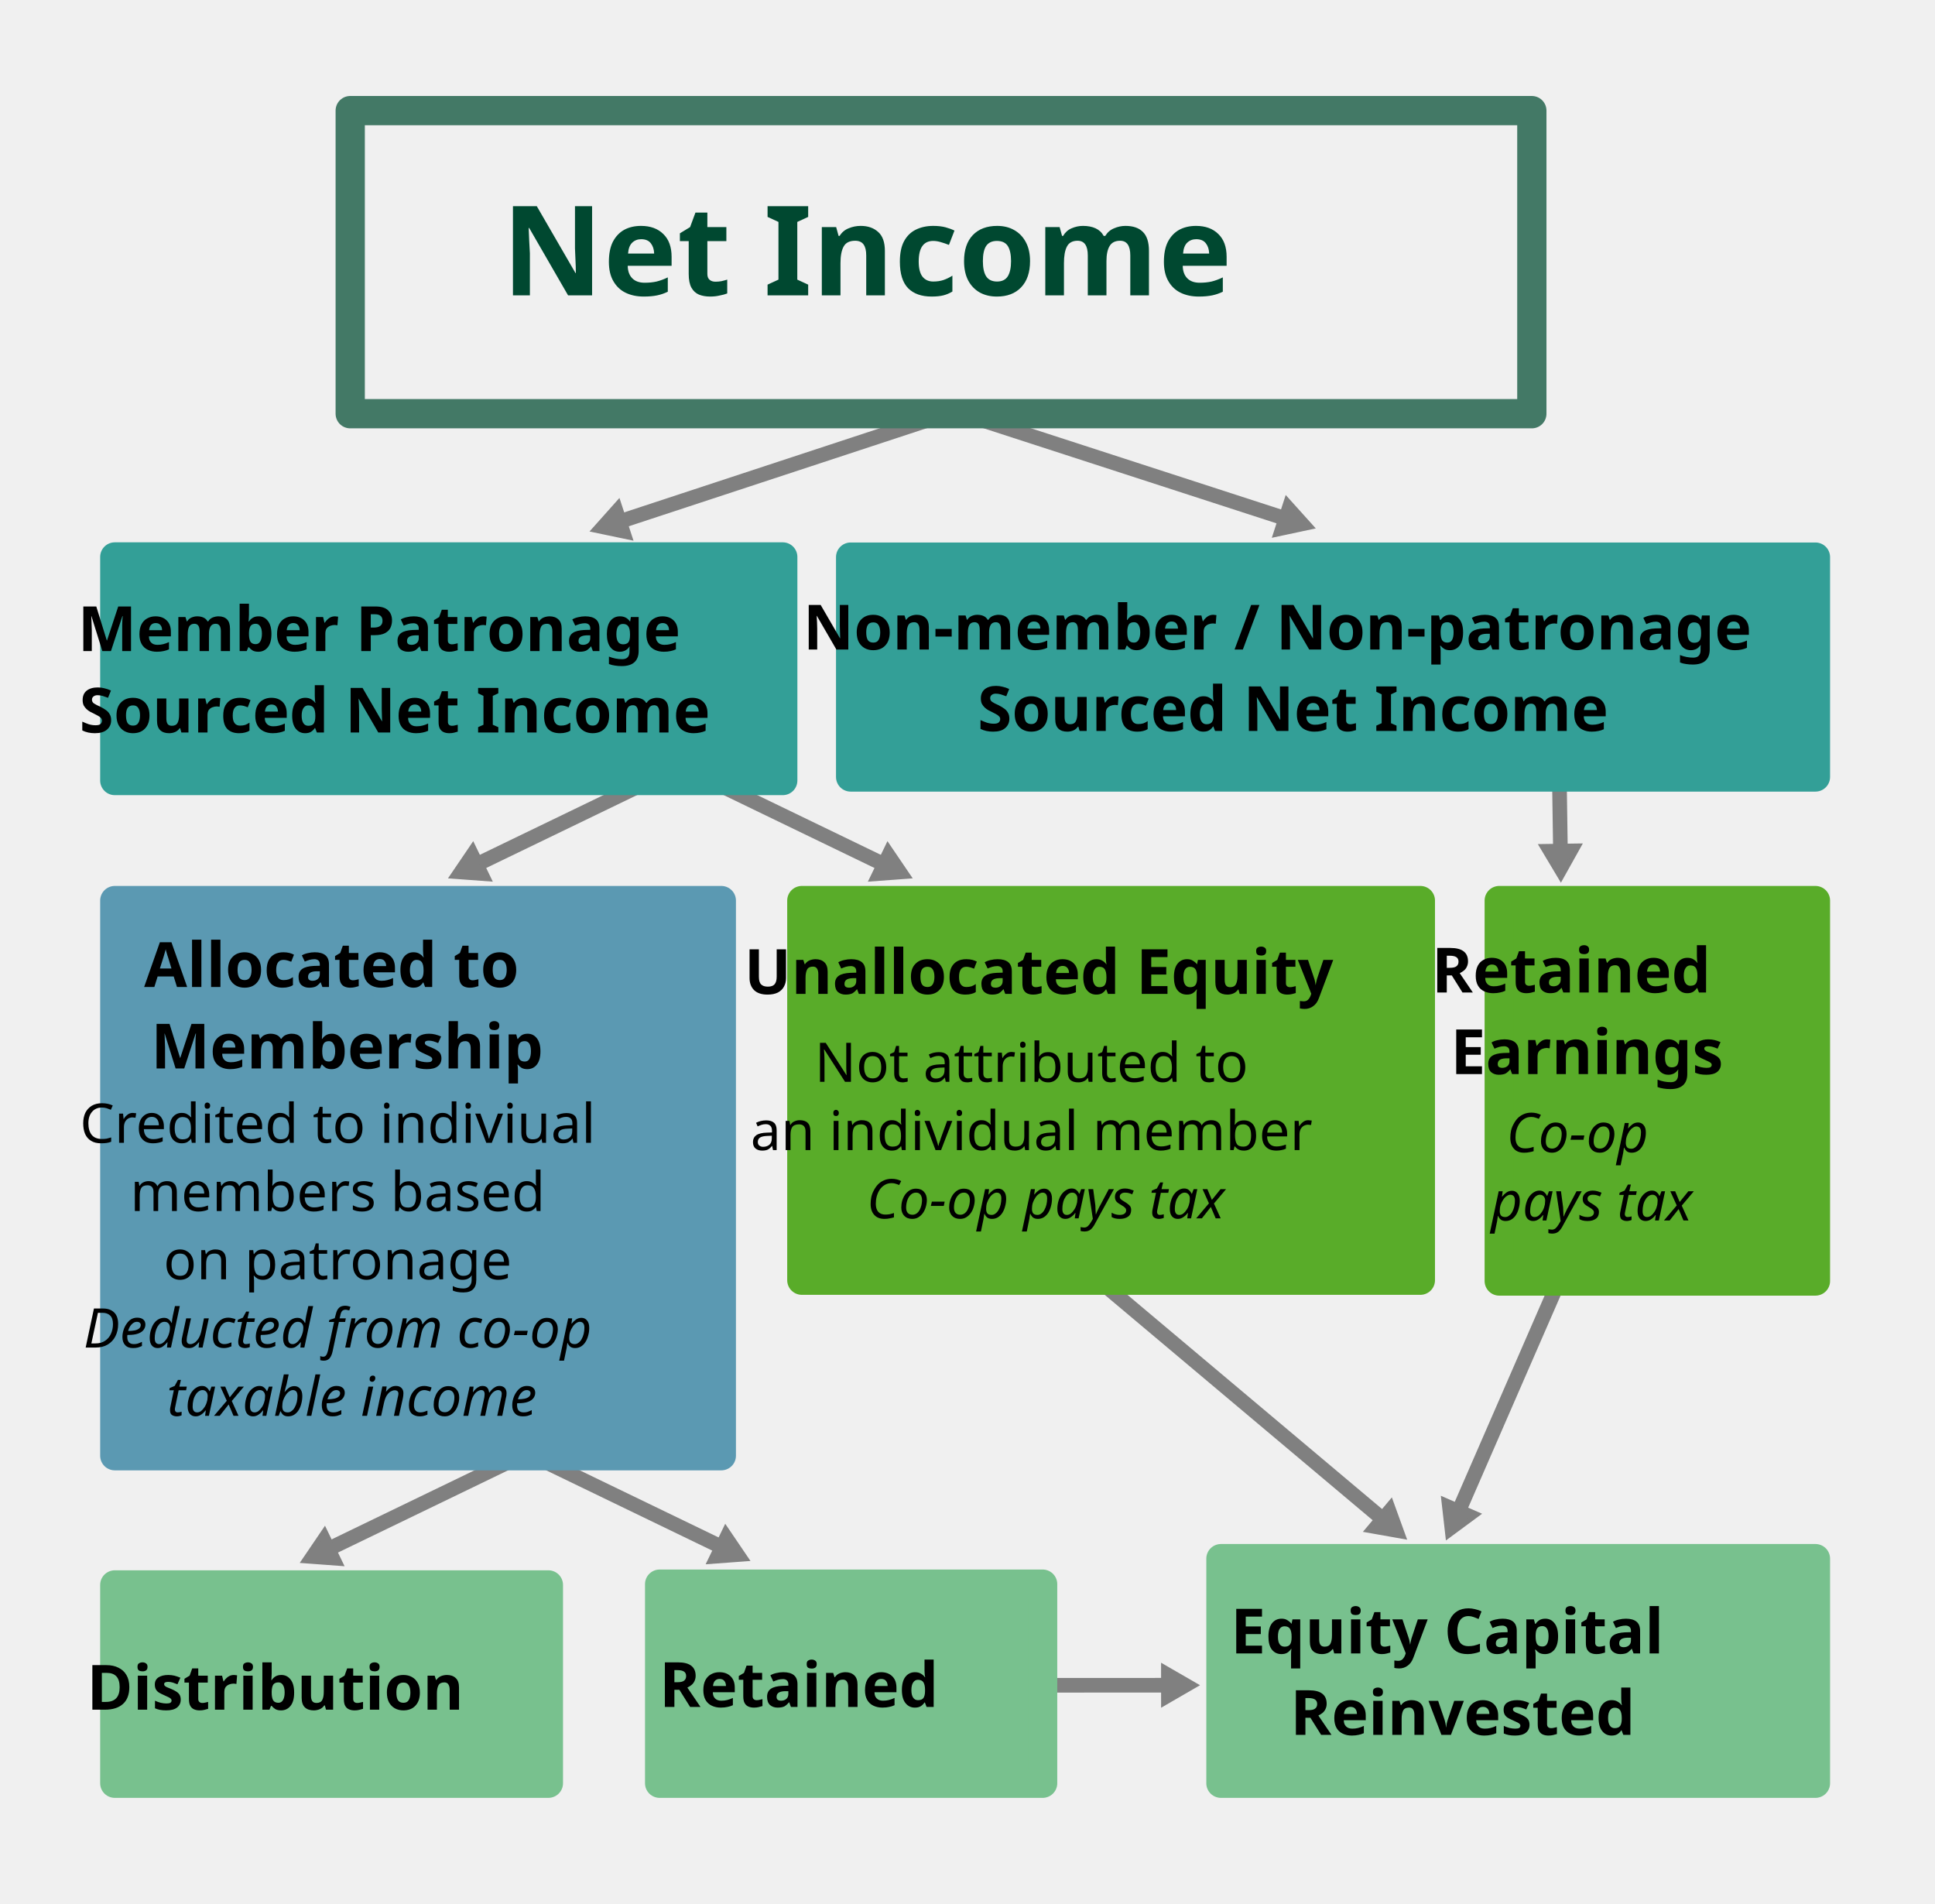
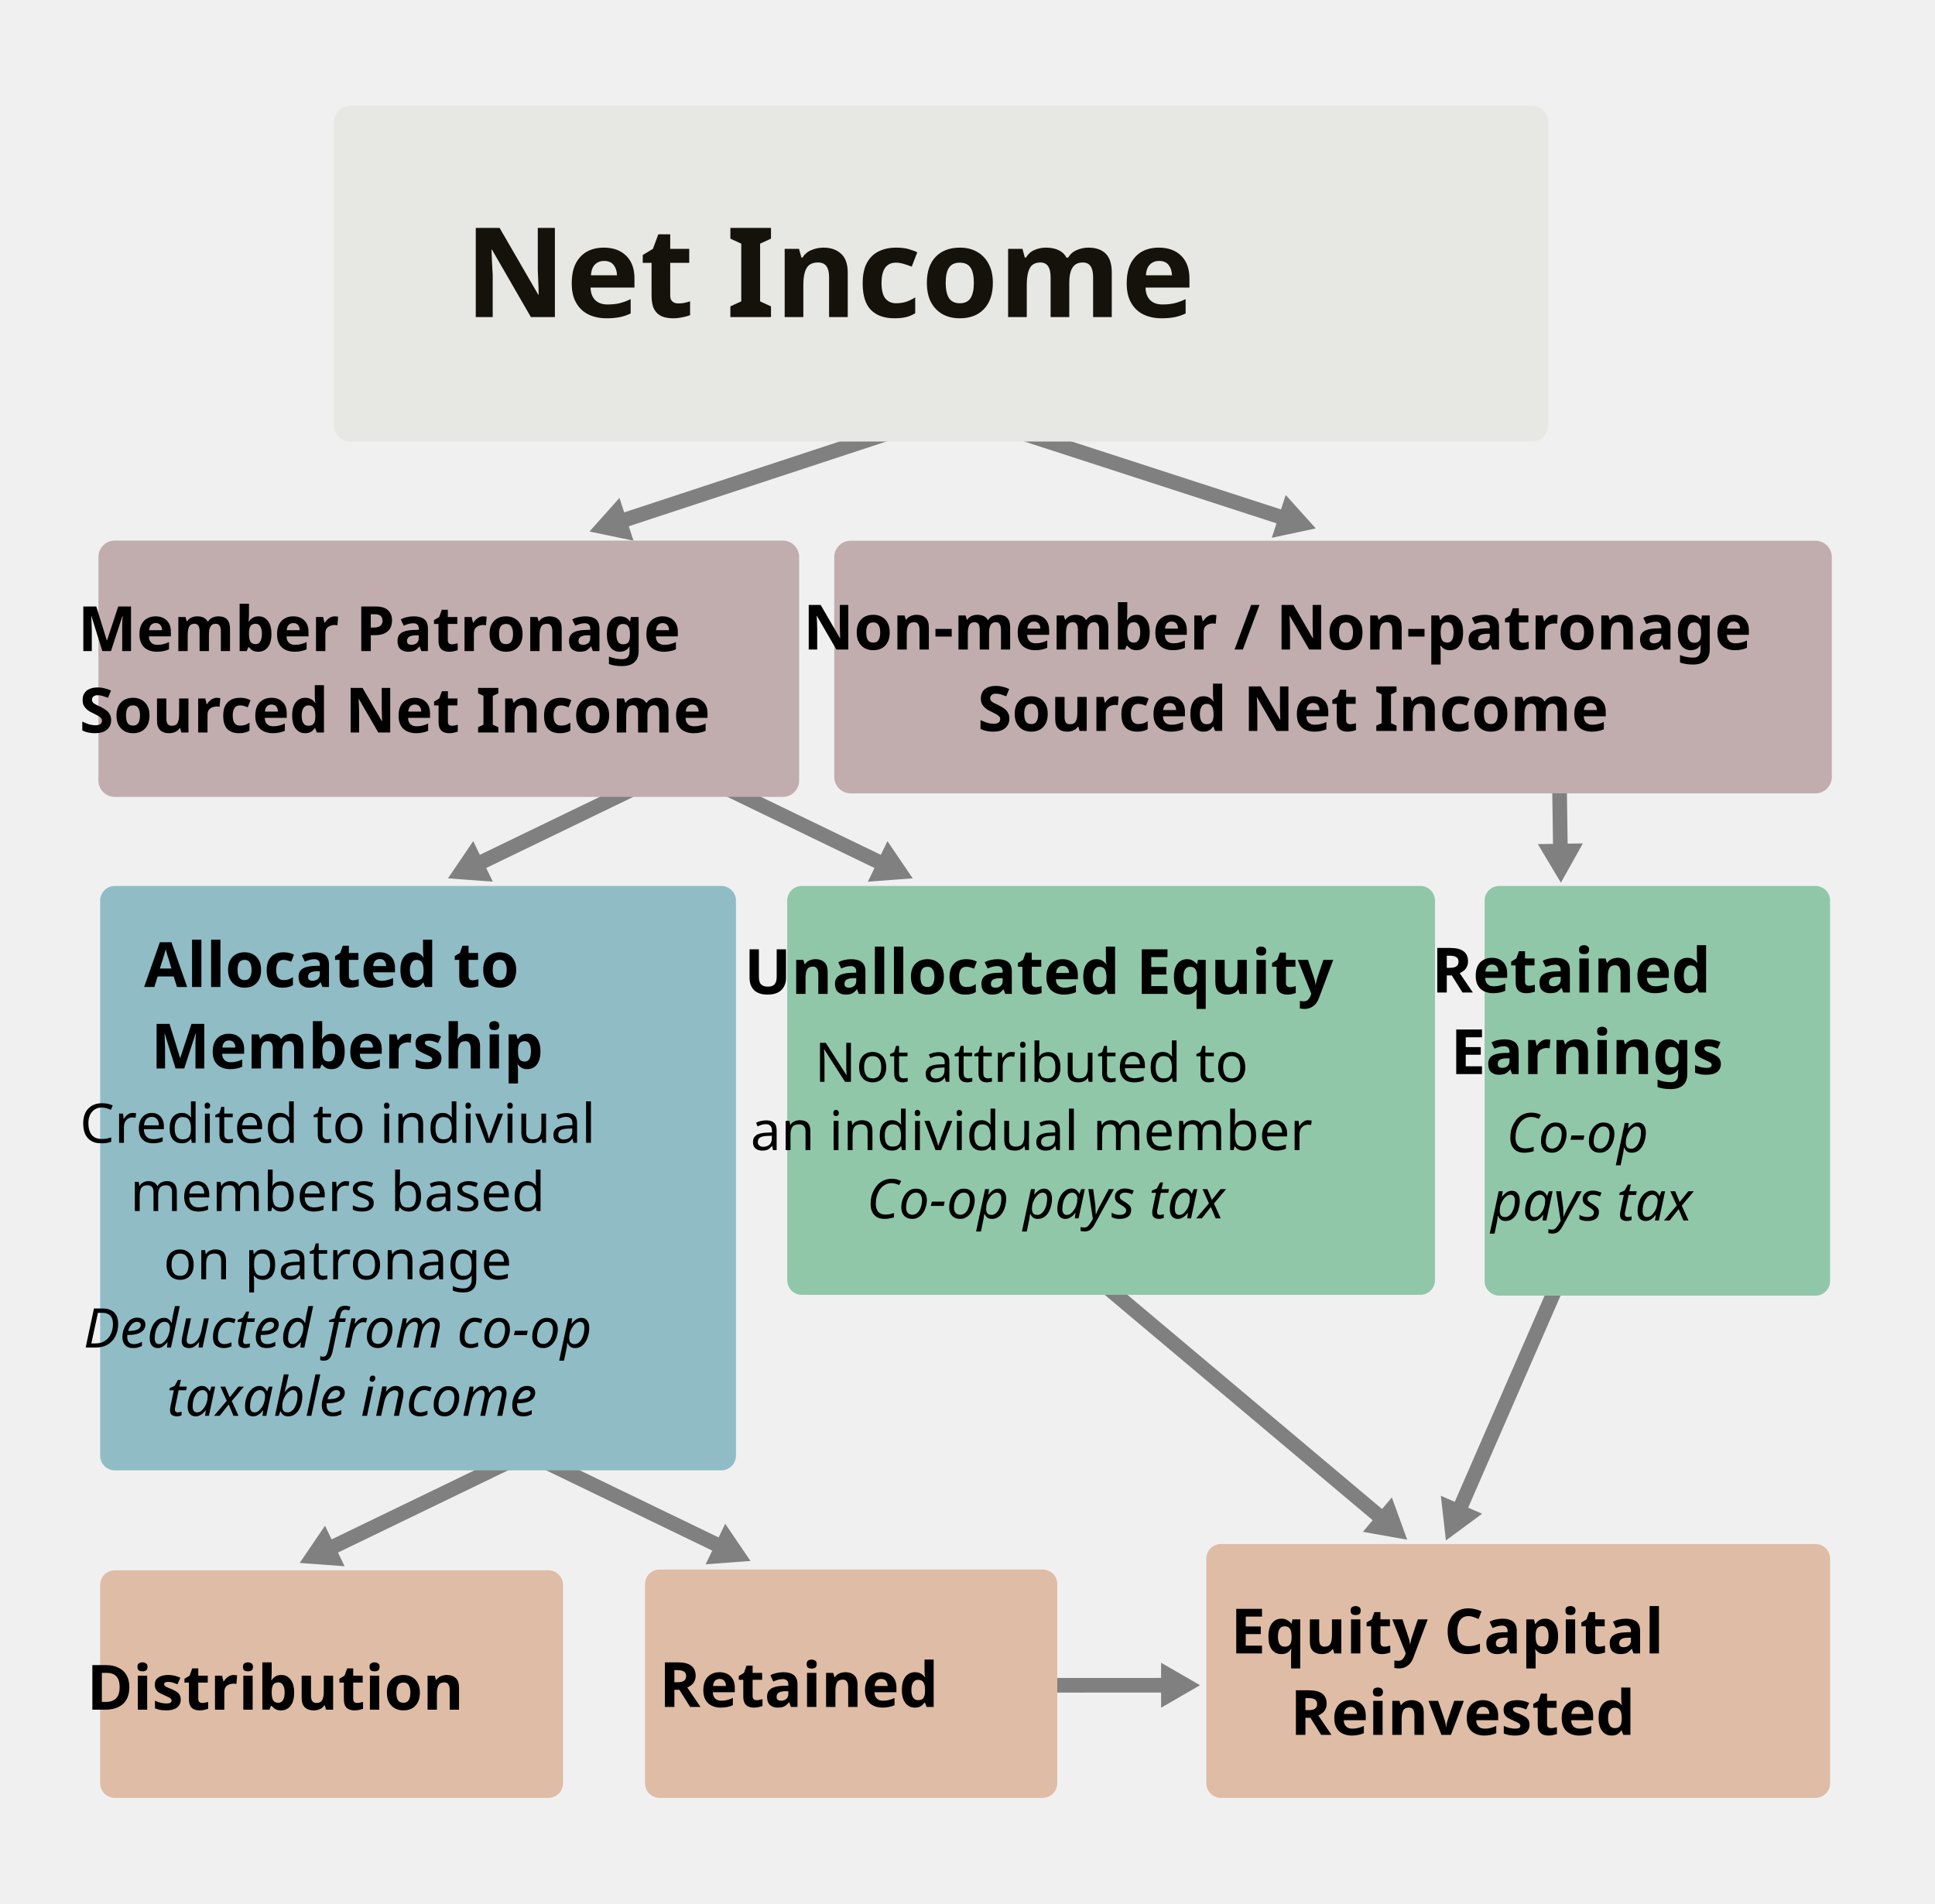
<svg xmlns="http://www.w3.org/2000/svg" width="591.316" height="581.746" viewBox="0 0 175 172.168" version="1.1" id="svg1" xml:space="preserve">
  <defs id="defs1">
    <clipPath clipPathUnits="userSpaceOnUse" id="clipPath54">
      <path id="path54" style="stroke-width:0.1;stroke-linecap:square;paint-order:markers fill stroke;stop-color:#000000" d="m 1691.199,-792.32 h 1634.892 v 92.828 H 1691.199 Z" />
    </clipPath>
    <marker style="overflow:visible" id="Triangle" refX="0" refY="0" orient="auto-start-reverse" markerWidth="0.5" markerHeight="0.5" viewBox="0 0 1 1" preserveAspectRatio="xMidYMid">
      <path transform="scale(0.5)" style="fill:context-stroke;fill-rule:evenodd;stroke:context-stroke;stroke-width:1pt" d="M 5.77,0 -2.88,5 V -5 Z" id="path135" />
    </marker>
  </defs>
  <g id="layer1" />
  <g id="layer2" transform="translate(8.114019,7.44604)" style="display:inline">
    <path style="fill:none;fill-opacity:1;fill-rule:evenodd;stroke:#808080;stroke-width:1.323;stroke-linejoin:round;stroke-miterlimit:24.7;stroke-dasharray:none;stroke-opacity:1;marker-end:url(#Triangle)" d="M 77.866,29.871 47.431,39.889" id="path9" />
    <path style="fill:none;fill-opacity:1;fill-rule:evenodd;stroke:#808080;stroke-width:1.323;stroke-linejoin:round;stroke-miterlimit:24.7;stroke-dasharray:none;stroke-opacity:1;marker-end:url(#Triangle)" d="m 55.637,62.909 16.68,8.063" id="path12" />
    <path style="fill:none;fill-opacity:1;fill-rule:evenodd;stroke:#808080;stroke-width:1.323;stroke-linejoin:round;stroke-miterlimit:24.7;stroke-dasharray:none;stroke-opacity:1;marker-end:url(#Triangle)" d="m 132.9,61.925 0.119,8.113" id="path13" />
    <path style="fill:none;fill-opacity:1;fill-rule:evenodd;stroke:#808080;stroke-width:1.323;stroke-linejoin:round;stroke-miterlimit:24.7;stroke-dasharray:none;stroke-opacity:1;marker-end:url(#Triangle)" d="m 37.788,124.821 -16.68,8.063" id="path14" />
    <path style="fill:none;fill-opacity:1;fill-rule:evenodd;stroke:#808080;stroke-width:1.323;stroke-linejoin:round;stroke-miterlimit:24.7;stroke-dasharray:none;stroke-opacity:1;marker-end:url(#Triangle)" d="m 40.965,124.645 16.68,8.063" id="path15" />
    <path style="fill:none;fill-opacity:1;fill-rule:evenodd;stroke:#808080;stroke-width:1.323;stroke-linejoin:round;stroke-miterlimit:24.7;stroke-dasharray:none;stroke-opacity:1;marker-end:url(#Triangle)" d="m 80.128,30.361 28.524,9.258" id="path10" />
    <path style="fill:none;fill-opacity:1;fill-rule:evenodd;stroke:#808080;stroke-width:1.323;stroke-linejoin:round;stroke-miterlimit:24.7;stroke-dasharray:none;stroke-opacity:1;marker-end:url(#Triangle)" d="m 91.378,108.444 25.974,21.849" id="path16" />
    <path style="fill:none;fill-opacity:1;fill-rule:evenodd;stroke:#808080;stroke-width:1.323;stroke-linejoin:round;stroke-miterlimit:24.7;stroke-dasharray:none;stroke-opacity:1;marker-end:url(#Triangle)" d="m 87.307,144.972 10.76,-0.004" id="path18" />
    <path style="fill:none;fill-opacity:1;fill-rule:evenodd;stroke:#808080;stroke-width:1.323;stroke-linejoin:round;stroke-miterlimit:24.7;stroke-dasharray:none;stroke-opacity:1;marker-end:url(#Triangle)" d="m 133.038,108.038 -9.446,21.683" id="path17" />
    <path style="fill:none;fill-opacity:1;fill-rule:evenodd;stroke:#808080;stroke-width:1.323;stroke-linejoin:round;stroke-miterlimit:24.7;stroke-dasharray:none;stroke-opacity:1;marker-end:url(#Triangle)" d="M 51.195,62.909 34.515,70.971" id="path11" />
-     <rect style="fill:none;fill-opacity:1;fill-rule:evenodd;stroke:#437966;stroke-width:2.646;stroke-linejoin:round;stroke-dasharray:none;stroke-opacity:1" id="rect1" width="106.865" height="27.413" x="23.559" y="2.558" />
    <text xml:space="preserve" style="font-size:3.175px;fill:none;fill-rule:evenodd;stroke:#000000;stroke-width:5;stroke-linejoin:round" x="56.547" y="7.901" id="text1">
      <tspan id="tspan1" style="stroke-width:5" x="56.547" y="7.901" />
    </text>
-     <text xml:space="preserve" style="font-size:11.289px;text-align:center;text-anchor:middle;fill:none;fill-rule:evenodd;stroke:#ffffff;stroke-width:5;stroke-linejoin:round;stroke-opacity:1" x="77.34" y="19.264" id="text2">
-       <tspan id="tspan2" style="font-style:normal;font-variant:normal;font-weight:bold;font-stretch:normal;font-family:Avenir;-inkscape-font-specification:Avenir;text-align:center;text-anchor:middle;fill:#004830;fill-opacity:1;stroke:none;stroke-width:5" x="77.34" y="19.264">Net Income</tspan>
-     </text>
+     <g id="g1" transform="translate(0,1.035796)">
+       <rect style="fill:#e7e7e3;fill-opacity:1;fill-rule:evenodd;stroke:#e7e7e3;stroke-width:2.96;stroke-linejoin:round;stroke-dasharray:none;stroke-opacity:1" id="rect1" width="106.865" height="27.413" x="23.559" y="2.558" />
+       <text xml:space="preserve" style="font-size:11.289px;text-align:center;text-anchor:middle;fill:#15120c;fill-opacity:1;fill-rule:evenodd;stroke:none;stroke-width:5;stroke-linejoin:round;stroke-opacity:1" x="76.799" y="20.193" id="text2">
+         <tspan id="tspan2" style="font-style:normal;font-variant:normal;font-weight:bold;font-stretch:normal;font-family:Avenir;-inkscape-font-specification:Avenir;text-align:center;text-anchor:middle;fill:#15120c;fill-opacity:1;stroke:none;stroke-width:5;stroke-opacity:1" x="76.799" y="20.193">Net Income</tspan>
+       </text>
+     </g>
    <g id="g70" transform="translate(-8.292714,-5.805707)">
-       <rect style="fill:#339f97;fill-opacity:1;fill-rule:evenodd;stroke:#339f97;stroke-width:2.646;stroke-linejoin:round;stroke-dasharray:none;stroke-opacity:1" id="rect1-2" width="60.41" height="20.22" x="10.56" y="48.731" />
+       <rect style="fill:#c1acae;fill-opacity:1;fill-rule:evenodd;stroke:#c1acae;stroke-width:2.96;stroke-linejoin:round;stroke-dasharray:none;stroke-opacity:1" id="rect1-2" width="60.41" height="20.22" x="10.56" y="48.731" />
      <text xml:space="preserve" style="font-size:5.644px;text-align:center;text-anchor:middle;fill:none;fill-rule:evenodd;stroke:#ffffff;stroke-width:5;stroke-linejoin:round;stroke-opacity:1" x="40.819" y="57.24" id="text2-1">
        <tspan style="font-style:normal;font-variant:normal;font-weight:bold;font-stretch:normal;font-size:5.644px;font-family:Avenir;-inkscape-font-specification:Avenir;text-align:center;text-anchor:middle;fill:#000000;fill-opacity:1;stroke:none;stroke-width:5" x="40.819" y="57.24" id="tspan3">Member Patronage</tspan>
        <tspan style="font-style:normal;font-variant:normal;font-weight:bold;font-stretch:normal;font-size:5.644px;font-family:Avenir;-inkscape-font-specification:Avenir;text-align:center;text-anchor:middle;fill:#000000;fill-opacity:1;stroke:none;stroke-width:5" x="40.819" y="64.607" id="tspan4" dx="0 0.465">Sourced Net Income</tspan>
      </text>
    </g>
    <g id="g69" transform="translate(-0.2378027,-6.178898)">
-       <rect style="fill:#78c18e;fill-opacity:1;fill-rule:evenodd;stroke:#78c18e;stroke-width:2.646;stroke-linejoin:round;stroke-dasharray:none;stroke-opacity:1" id="rect1-2-5-8-7" width="39.214" height="17.935" x="2.505" y="142.076" />
+       <rect style="fill:#dfbca5;fill-opacity:1;fill-rule:evenodd;stroke:#dfbca5;stroke-width:2.646;stroke-linejoin:round;stroke-dasharray:none;stroke-opacity:1" id="rect1-2-5-8-7" width="39.214" height="17.935" x="2.505" y="142.076" />
      <text xml:space="preserve" style="font-size:5.644px;text-align:center;text-anchor:middle;fill:none;fill-rule:evenodd;stroke:#ffffff;stroke-width:5;stroke-linejoin:round;stroke-opacity:1" x="21.959" y="153.359" id="text2-1-6-3-4">
        <tspan style="font-style:normal;font-variant:normal;font-weight:bold;font-stretch:normal;font-size:5.644px;font-family:Avenir;-inkscape-font-specification:Avenir;text-align:center;text-anchor:middle;fill:#000000;fill-opacity:1;stroke:none;stroke-width:5" x="21.959" y="153.359" id="tspan5-0-5">Distribution</tspan>
      </text>
    </g>
    <g id="g68" transform="translate(5.869803,-6.249447)">
-       <rect style="fill:#78c18e;fill-opacity:1;fill-rule:evenodd;stroke:#78c18e;stroke-width:2.646;stroke-linejoin:round;stroke-dasharray:none;stroke-opacity:1" id="rect1-2-5-8-7-9" width="34.638" height="18.006" x="45.673" y="142.076" />
+       <rect style="fill:#dfbca5;fill-opacity:1;fill-rule:evenodd;stroke:#dfbca5;stroke-width:2.646;stroke-linejoin:round;stroke-dasharray:none;stroke-opacity:1" id="rect1-2-5-8-7-9" width="34.638" height="18.006" x="45.673" y="142.076" />
      <text xml:space="preserve" style="font-size:5.644px;text-align:center;text-anchor:middle;fill:none;fill-rule:evenodd;stroke:#ffffff;stroke-width:5;stroke-linejoin:round;stroke-opacity:1" x="63.215" y="153.179" id="text2-1-6-3-4-6">
        <tspan style="font-style:normal;font-variant:normal;font-weight:bold;font-stretch:normal;font-size:5.644px;font-family:Avenir;-inkscape-font-specification:Avenir;text-align:center;text-anchor:middle;fill:#000000;fill-opacity:1;stroke:none;stroke-width:5" x="63.215" y="153.179" id="tspan5-0-5-6">Retained</tspan>
      </text>
    </g>
    <g id="g71" transform="translate(-8.268733,-8.112267)">
-       <rect style="fill:#78c18e;fill-opacity:1;fill-rule:evenodd;stroke:#78c18e;stroke-width:2.646;stroke-linejoin:round;stroke-dasharray:none;stroke-opacity:1" id="rect1-2-5-8-7-9-1" width="53.766" height="20.313" x="110.576" y="141.632" />
+       <rect style="fill:#dfbca5;fill-opacity:1;fill-rule:evenodd;stroke:#dfbca5;stroke-width:2.646;stroke-linejoin:round;stroke-dasharray:none;stroke-opacity:1" id="rect1-2-5-8-7-9-1" width="53.766" height="20.313" x="110.576" y="141.632" />
      <text xml:space="preserve" style="font-size:5.644px;text-align:center;text-anchor:middle;fill:none;fill-rule:evenodd;stroke:#ffffff;stroke-width:5;stroke-linejoin:round;stroke-opacity:1" x="137.394" y="150.204" id="text2-1-6-3-4-6-1">
        <tspan style="font-style:normal;font-variant:normal;font-weight:bold;font-stretch:normal;font-size:5.644px;font-family:Avenir;-inkscape-font-specification:Avenir;text-align:center;text-anchor:middle;fill:#000000;fill-opacity:1;stroke:none;stroke-width:5" x="137.394" y="150.204" id="tspan5-0-5-6-6">Equity Capital</tspan>
        <tspan style="font-style:normal;font-variant:normal;font-weight:bold;font-stretch:normal;font-size:5.644px;font-family:Avenir;-inkscape-font-specification:Avenir;text-align:center;text-anchor:middle;fill:#000000;fill-opacity:1;stroke:none;stroke-width:5" x="137.394" y="157.572" id="tspan7">Reinvested</tspan>
      </text>
    </g>
-     <rect style="fill:#339f97;fill-opacity:1;fill-rule:evenodd;stroke:#339f97;stroke-width:2.646;stroke-linejoin:round;stroke-dasharray:none;stroke-opacity:1" id="rect1-2-7" width="87.256" height="19.885" x="68.817" y="42.94" />
+     <rect style="fill:#c1acae;fill-opacity:1;fill-rule:evenodd;stroke:#c1acae;stroke-width:2.96;stroke-linejoin:round;stroke-dasharray:none;stroke-opacity:1" id="rect1-2-7" width="87.256" height="19.885" x="68.817" y="42.94" />
    <text xml:space="preserve" style="font-size:5.644px;text-align:center;text-anchor:middle;display:inline;fill:none;fill-rule:evenodd;stroke:#ffffff;stroke-width:5;stroke-linejoin:round;stroke-opacity:1" x="112.349" y="51.295" id="text2-1-7">
      <tspan style="font-style:normal;font-variant:normal;font-weight:bold;font-stretch:normal;font-size:5.644px;font-family:Avenir;-inkscape-font-specification:Avenir;text-align:center;text-anchor:middle;fill:#000000;fill-opacity:1;stroke:none;stroke-width:5" x="112.349" y="51.295" id="tspan3-3">Non-member / Non-patronage</tspan>
      <tspan style="font-style:normal;font-variant:normal;font-weight:bold;font-stretch:normal;font-size:5.644px;font-family:Avenir;-inkscape-font-specification:Avenir;text-align:center;text-anchor:middle;fill:#000000;fill-opacity:1;stroke:none;stroke-width:5" x="112.349" y="58.663" id="tspan4-2" dx="0 0.465">Sourced Net Income</tspan>
    </text>
    <g id="g65" transform="translate(0.06149317,-5.805707)">
-       <rect style="fill:#59ac29;fill-opacity:1;fill-rule:evenodd;stroke:#59ac29;stroke-width:2.646;stroke-linejoin:round;stroke-dasharray:none;stroke-opacity:1" id="rect1-2-5-8-0" width="28.598" height="34.406" x="127.414" y="79.809" />
+       <rect style="fill:#90c7a8;fill-opacity:1;fill-rule:evenodd;stroke:#90c7a8;stroke-width:2.646;stroke-linejoin:round;stroke-dasharray:none;stroke-opacity:1" id="rect1-2-5-8-0" width="28.598" height="34.406" x="127.414" y="79.809" />
      <g id="g58" transform="translate(-0.4001997,-0.1176341)">
        <text xml:space="preserve" style="font-size:5.644px;text-align:center;text-anchor:middle;fill:none;fill-rule:evenodd;stroke:#ffffff;stroke-width:5;stroke-linejoin:round;stroke-opacity:1" x="142.099" y="88.246" id="text2-1-6-3-1">
          <tspan style="font-style:normal;font-variant:normal;font-weight:bold;font-stretch:normal;font-size:5.644px;font-family:Avenir;-inkscape-font-specification:Avenir;text-align:center;text-anchor:middle;fill:#000000;fill-opacity:1;stroke:none;stroke-width:5" x="142.099" y="88.246" id="tspan5-0-6">Retained</tspan>
          <tspan style="font-style:normal;font-variant:normal;font-weight:bold;font-stretch:normal;font-size:5.644px;font-family:Avenir;-inkscape-font-specification:Avenir;text-align:center;text-anchor:middle;fill:#000000;fill-opacity:1;stroke:none;stroke-width:5" x="142.099" y="95.614" dx="0 0 0 0 0 0 -0.232" id="tspan6">Earnings</tspan>
        </text>
        <text xml:space="preserve" style="font-style:normal;font-variant:normal;font-weight:normal;font-stretch:normal;font-size:4.939px;font-family:Avenir;-inkscape-font-specification:Avenir;text-align:center;text-anchor:middle;fill:#000000;fill-opacity:1;fill-rule:evenodd;stroke:none;stroke-width:2.646;stroke-linejoin:round;stroke-miterlimit:24.7;stroke-dasharray:none;stroke-opacity:1" x="141.953" y="102.684" id="text22">
          <tspan id="tspan21" style="font-style:italic;font-weight:normal;font-size:4.939px;fill:#000000;fill-opacity:1;stroke:none;stroke-width:2.646" x="141.953" y="102.684">Co-op</tspan>
          <tspan style="font-style:italic;font-weight:normal;font-size:4.939px;fill:#000000;fill-opacity:1;stroke:none;stroke-width:2.646" x="141.953" y="108.857" id="tspan22">pays tax</tspan>
        </text>
      </g>
    </g>
    <g id="g66" transform="translate(-1.231513,-6.073903)">
-       <rect style="fill:#59ac29;fill-opacity:1;fill-rule:evenodd;stroke:#59ac29;stroke-width:2.646;stroke-linejoin:round;stroke-dasharray:none;stroke-opacity:1" id="rect1-2-5-8" width="55.939" height="34.334" x="65.635" y="80.077" />
+       <rect style="fill:#90c7a8;fill-opacity:1;fill-rule:evenodd;stroke:#90c7a8;stroke-width:2.646;stroke-linejoin:round;stroke-dasharray:none;stroke-opacity:1" id="rect1-2-5-8" width="55.939" height="34.334" x="65.635" y="80.077" />
      <g id="g59" transform="translate(-0.1161582,-0.4586003)">
        <text xml:space="preserve" style="font-size:5.644px;text-align:center;text-anchor:middle;fill:none;fill-rule:evenodd;stroke:#ffffff;stroke-width:5;stroke-linejoin:round;stroke-opacity:1" x="93.526" y="88.975" id="text2-1-6-3">
          <tspan style="font-style:normal;font-variant:normal;font-weight:bold;font-stretch:normal;font-size:5.644px;font-family:Avenir;-inkscape-font-specification:Avenir;text-align:center;text-anchor:middle;fill:#000000;fill-opacity:1;stroke:none;stroke-width:5" x="93.526" y="88.975" id="tspan20">Unallocated Equity</tspan>
        </text>
        <text xml:space="preserve" style="font-style:normal;font-variant:normal;font-weight:normal;font-stretch:normal;font-size:4.939px;font-family:Avenir;-inkscape-font-specification:Avenir;text-align:center;text-anchor:middle;fill:#000000;fill-opacity:1;fill-rule:evenodd;stroke:none;stroke-width:2.646;stroke-linejoin:round;stroke-miterlimit:24.7;stroke-dasharray:none;stroke-opacity:1" x="93.58" y="96.927" id="text23">
          <tspan id="tspan23" style="font-size:4.939px;stroke-width:2.646" x="93.58" y="96.927">Not attributed to</tspan>
          <tspan style="font-size:4.939px;stroke-width:2.646" x="93.58" y="103.101" id="tspan24">an individual member</tspan>
          <tspan style="font-style:italic;font-size:4.939px;stroke-width:2.646" x="93.58" y="109.275" id="tspan31">Co-op pays tax</tspan>
        </text>
      </g>
    </g>
    <g id="g67" transform="translate(-1.055583,-6.384137)">
-       <rect style="fill:#5b99b2;fill-opacity:1;fill-rule:evenodd;stroke:#5b99b2;stroke-width:2.646;stroke-linejoin:round;stroke-dasharray:none;stroke-opacity:1" id="rect1-2-5" width="54.854" height="50.208" x="3.323" y="80.387" />
+       <rect style="fill:#90bcc6;fill-opacity:1;fill-rule:evenodd;stroke:#90bcc6;stroke-width:2.646;stroke-linejoin:round;stroke-dasharray:none;stroke-opacity:1" id="rect1-2-5" width="54.854" height="50.208" x="3.323" y="80.387" />
      <g id="g60" transform="translate(0.1149024,0.3048371)">
        <text xml:space="preserve" style="font-size:5.644px;text-align:center;text-anchor:middle;fill:none;fill-rule:evenodd;stroke:#ffffff;stroke-width:5;stroke-linejoin:round;stroke-opacity:1" x="30.578" y="87.899" id="text2-1-6">
          <tspan style="font-style:normal;font-variant:normal;font-weight:bold;font-stretch:normal;font-size:5.644px;font-family:Avenir;-inkscape-font-specification:Avenir;text-align:center;text-anchor:middle;fill:#000000;fill-opacity:1;stroke:none;stroke-width:5" x="30.578" y="87.899" id="tspan4-8">Allocated to</tspan>
          <tspan style="font-style:normal;font-variant:normal;font-weight:bold;font-stretch:normal;font-size:5.644px;font-family:Avenir;-inkscape-font-specification:Avenir;text-align:center;text-anchor:middle;fill:#000000;fill-opacity:1;stroke:none;stroke-width:5" x="30.578" y="95.267" id="tspan5">Membership</tspan>
        </text>
        <text xml:space="preserve" style="font-style:normal;font-variant:normal;font-weight:normal;font-stretch:normal;font-size:4.939px;font-family:Avenir;-inkscape-font-specification:Avenir;text-align:center;text-anchor:middle;fill:#000000;fill-opacity:1;fill-rule:evenodd;stroke:none;stroke-width:2.646;stroke-linejoin:round;stroke-miterlimit:24.7;stroke-dasharray:none;stroke-opacity:1" x="30.433" y="101.987" id="text25">
          <tspan id="tspan25" style="stroke-width:2.646" x="30.433" y="101.987">Credited to indiviual</tspan>
          <tspan style="stroke-width:2.646" x="30.433" y="108.16" id="tspan26">members based</tspan>
          <tspan style="font-style:normal;stroke-width:2.646" x="30.433" y="114.334" id="tspan28">on patronage</tspan>
          <tspan style="font-style:italic;stroke-width:2.646" x="30.433" y="120.508" id="tspan29">Deducted from co-op</tspan>
          <tspan style="font-style:italic;stroke-width:2.646" x="30.433" y="126.681" id="tspan30">taxable income</tspan>
        </text>
      </g>
    </g>
  </g>
</svg>
